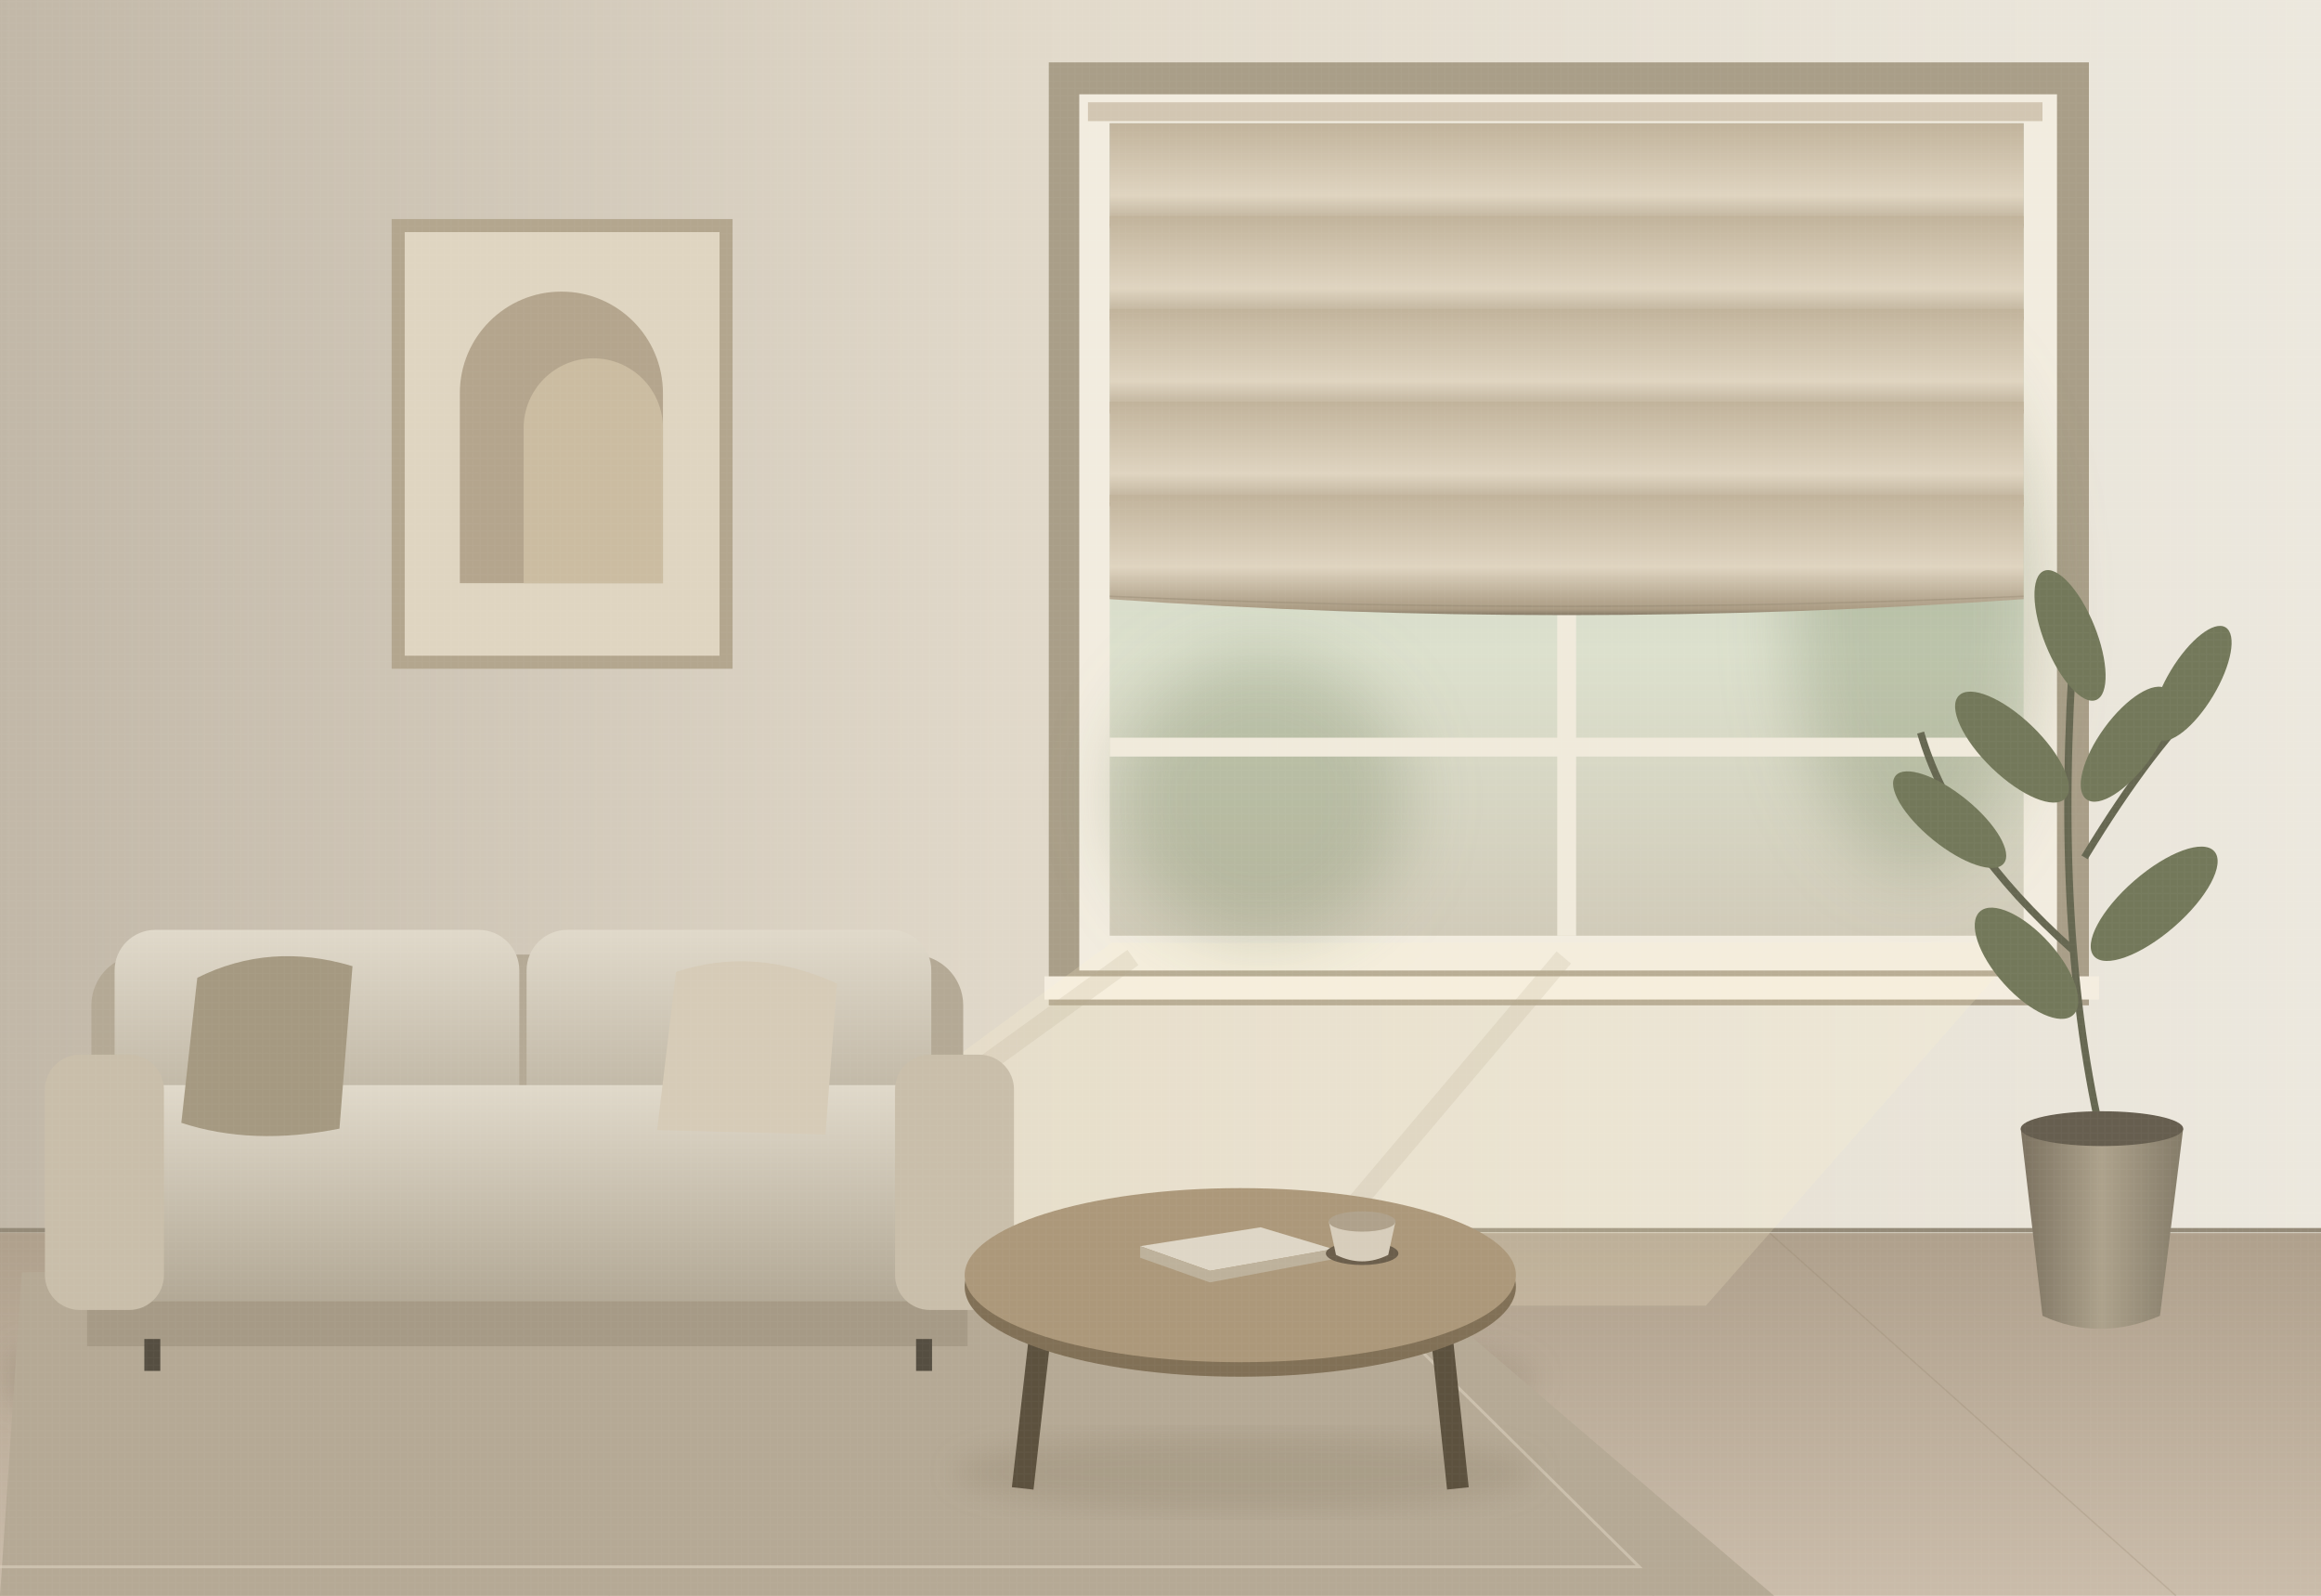
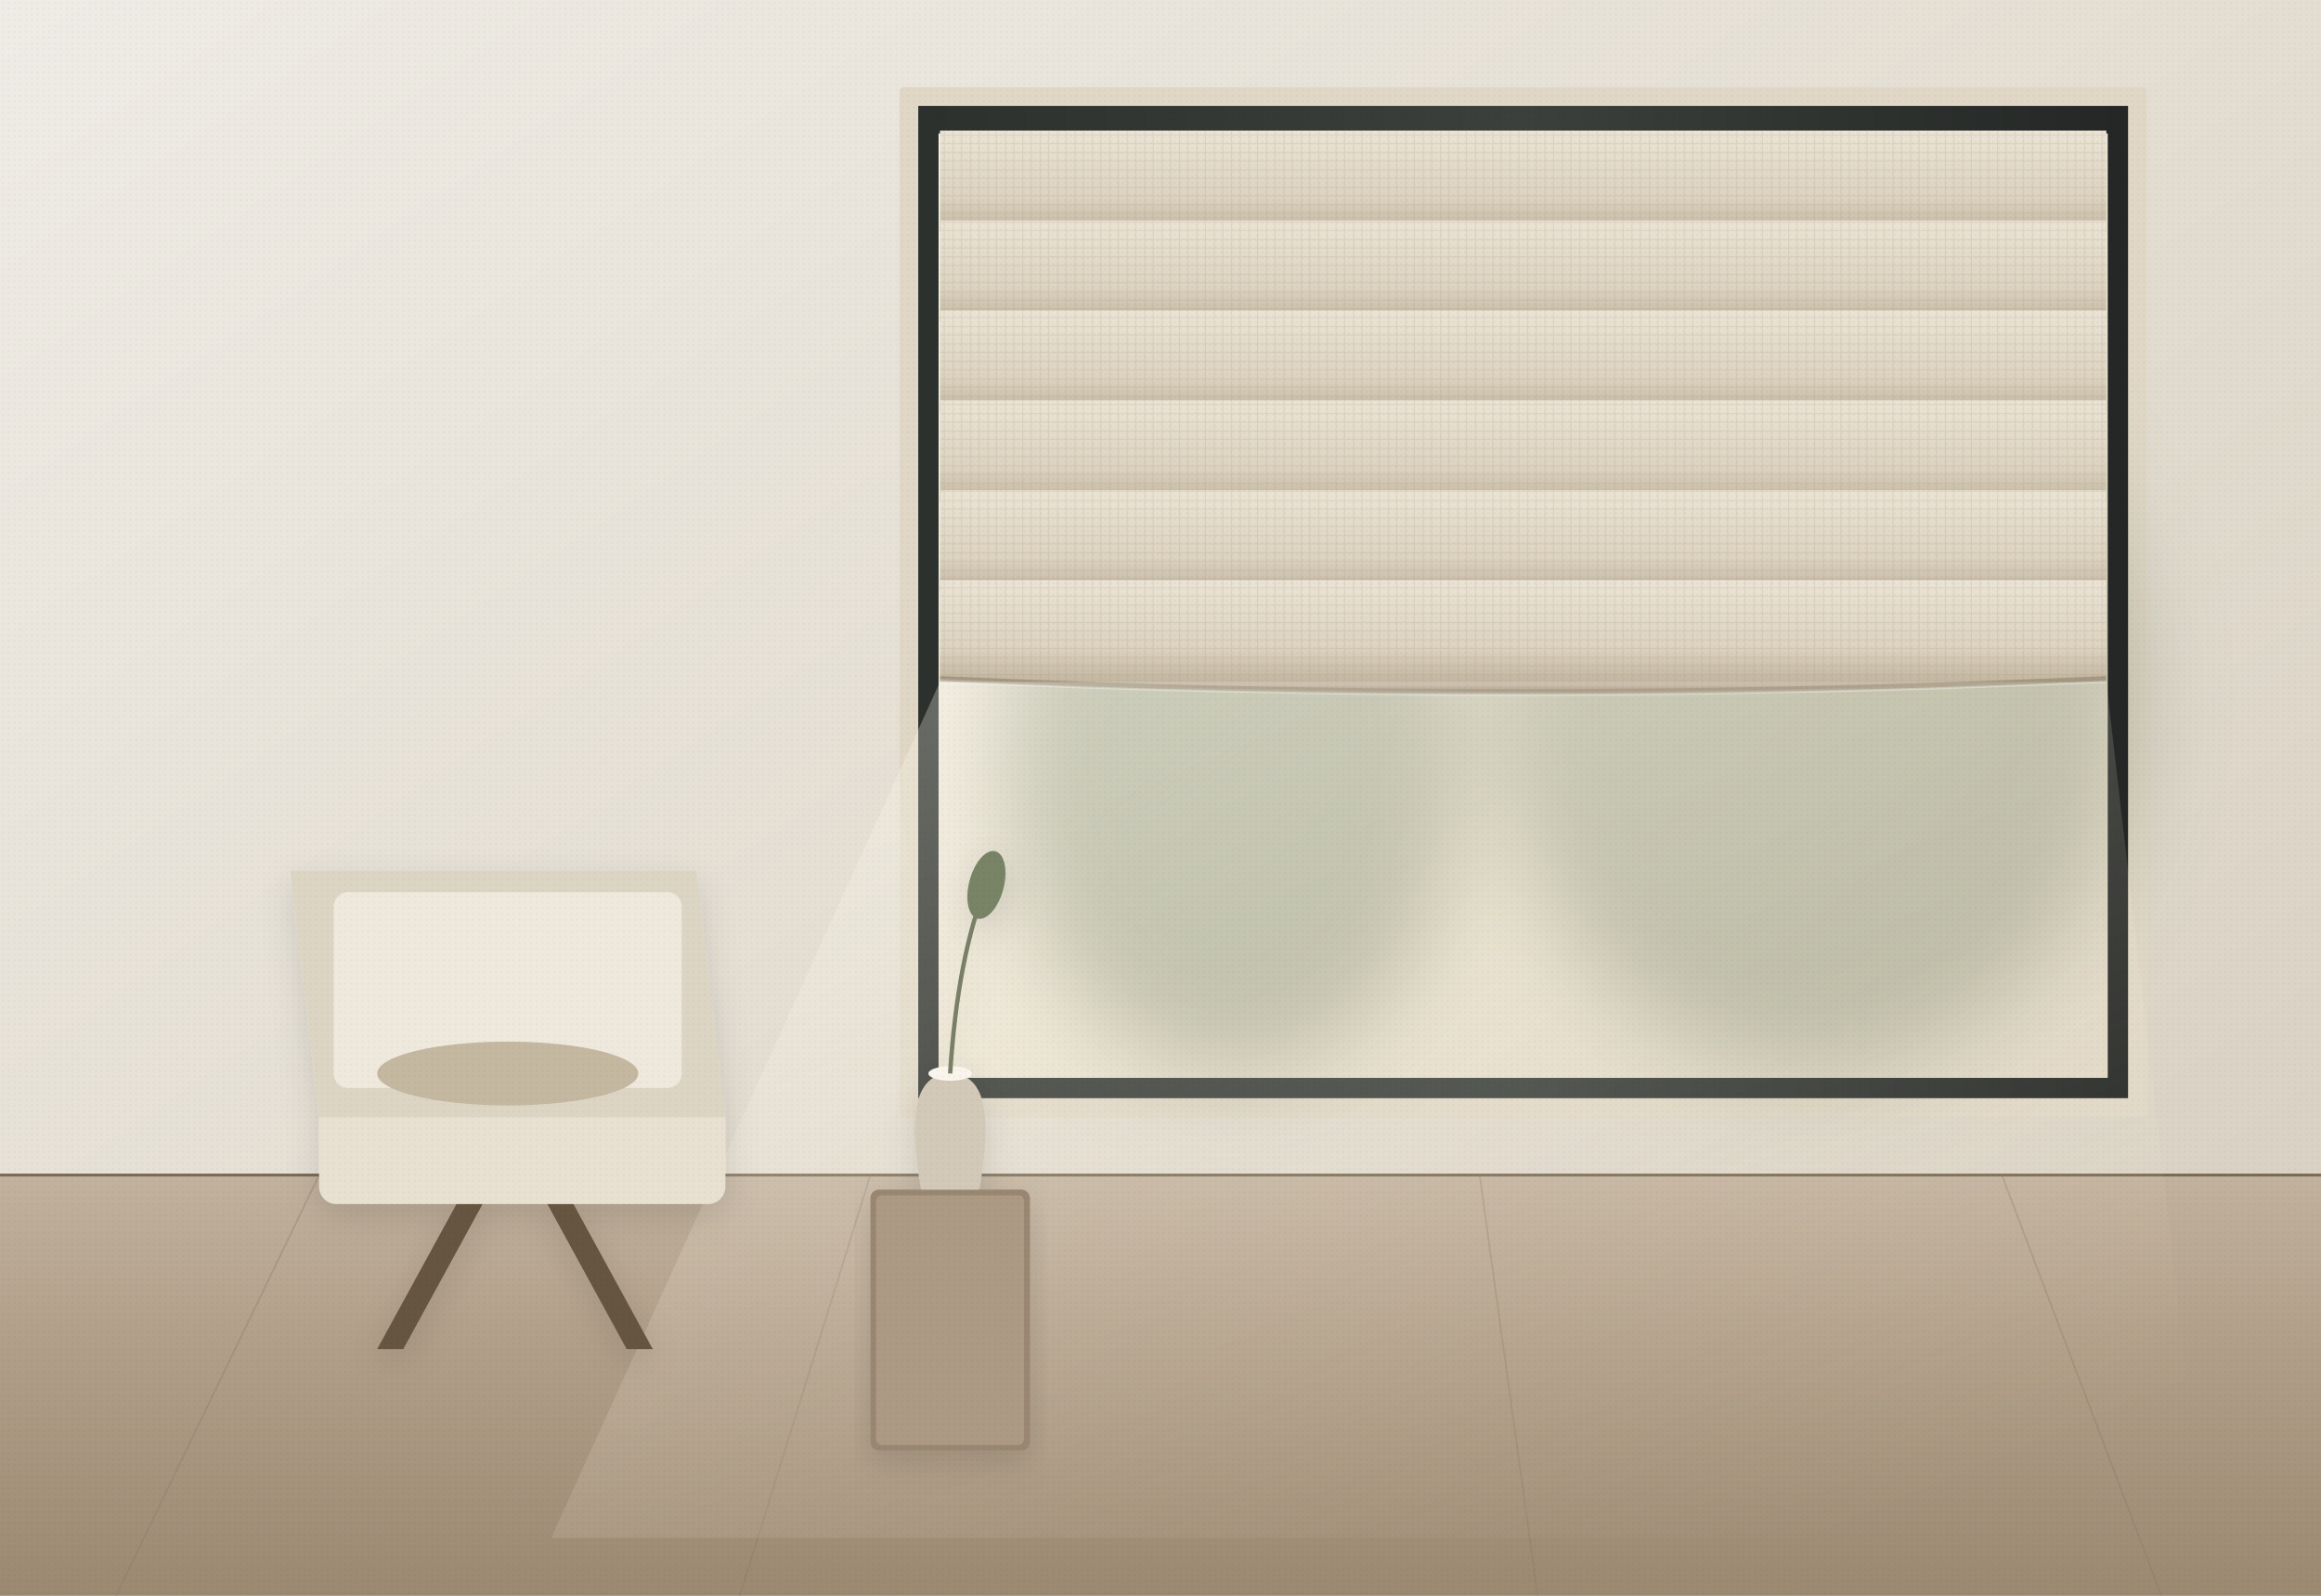
<svg xmlns="http://www.w3.org/2000/svg" width="1600" height="1100" viewBox="0 0 1600 1100">
  <defs>
-     <linearGradient id="wall">
-       <stop stop-color="#c1b7a7" />
-       <stop offset=".46" stop-color="#e2dacb" />
-       <stop offset="1" stop-color="#ece8de" />
+     <linearGradient id="warmWall" x1="0%" y1="0%" x2="100%" y2="100%">
+       <stop offset="0%" stop-color="#EFECE6" />
+       <stop offset="45%" stop-color="#E5DFD4" />
+       <stop offset="100%" stop-color="#D6CEBF" />
    </linearGradient>
-     <linearGradient id="floor" x2="0" y2="1">
-       <stop stop-color="#afa08c" />
-       <stop offset="1" stop-color="#cabcaa" />
+     <linearGradient id="woodFloor" x1="0%" y1="0%" x2="0%" y2="100%">
+       <stop offset="0%" stop-color="#C2B29E" />
+       <stop offset="40%" stop-color="#B19F89" />
+       <stop offset="100%" stop-color="#9C8972" />
    </linearGradient>
-     <linearGradient id="glass" x2="0" y2="1">
-       <stop stop-color="#b8bfb5" />
-       <stop offset=".65" stop-color="#dce0cd" />
-       <stop offset="1" stop-color="#d1cbb9" />
+     <linearGradient id="windowLight" x1="0%" y1="0%" x2="100%" y2="100%">
+       <stop offset="0%" stop-color="#FDFCF7" stop-opacity="0.85" />
+       <stop offset="60%" stop-color="#F4EEDB" stop-opacity="0.45" />
+       <stop offset="100%" stop-color="#E8DEC8" stop-opacity="0.1" />
    </linearGradient>
-     <linearGradient id="linen">
-       <stop stop-color="#b8ac96" />
-       <stop offset=".55" stop-color="#d3c9b7" />
-       <stop offset="1" stop-color="#c6bba4" />
+     <linearGradient id="sunbeam" x1="0%" y1="0%" x2="80%" y2="100%">
+       <stop offset="0%" stop-color="#FFFDF5" stop-opacity="0.32" />
+       <stop offset="60%" stop-color="#FFF8E7" stop-opacity="0.12" />
+       <stop offset="100%" stop-color="#FFF5D6" stop-opacity="0" />
    </linearGradient>
-     <linearGradient id="fold" x2="0" y2="1">
-       <stop stop-color="#c1b39b" />
-       <stop offset=".6" stop-color="#dfd4c0" />
-       <stop offset=".95" stop-color="#aa9b83" />
-       <stop offset="1" stop-color="#887c69" />
+     <linearGradient id="steelMullion" x1="0%" y1="0%" x2="100%" y2="0%">
+       <stop offset="0%" stop-color="#2D312E" />
+       <stop offset="50%" stop-color="#3B403C" />
+       <stop offset="100%" stop-color="#242725" />
    </linearGradient>
-     <linearGradient id="slat" x2="0" y2="1">
-       <stop stop-color="#d5c5aa" />
-       <stop offset=".65" stop-color="#bcaa8a" />
-       <stop offset="1" stop-color="#887757" />
+     <linearGradient id="softLinen" x1="0%" y1="0%" x2="100%" y2="0%">
+       <stop offset="0%" stop-color="#DFD8CB" />
+       <stop offset="50%" stop-color="#EDE7DC" />
+       <stop offset="100%" stop-color="#D8D0C1" />
    </linearGradient>
-     <linearGradient id="sofa" x2="0" y2="1">
-       <stop stop-color="#e0d9ca" />
-       <stop offset="1" stop-color="#b2a895" />
+     <linearGradient id="darkLinen" x1="0%" y1="0%" x2="100%" y2="0%">
+       <stop offset="0%" stop-color="#565B54" />
+       <stop offset="50%" stop-color="#676D65" />
+       <stop offset="100%" stop-color="#4C504A" />
    </linearGradient>
-     <linearGradient id="pot">
-       <stop stop-color="#7b715f" />
-       <stop offset=".5" stop-color="#ada28c" />
-       <stop offset="1" stop-color="#847b68" />
+     <linearGradient id="sheerFabric" x1="0%" y1="0%" x2="0%" y2="100%">
+       <stop offset="0%" stop-color="#FAF8F2" stop-opacity="0.75" />
+       <stop offset="50%" stop-color="#F2EDE2" stop-opacity="0.6" />
+       <stop offset="100%" stop-color="#EBE3D3" stop-opacity="0.75" />
    </linearGradient>
-     <filter id="blur">
-       <feGaussianBlur stdDeviation="24" />
+     <filter id="softBlur" x="-20%" y="-20%" width="140%" height="140%">
+       <feGaussianBlur stdDeviation="16" />
    </filter>
-     <filter id="shadow">
-       <feGaussianBlur stdDeviation="10" />
+     <filter id="deepBlur" x="-30%" y="-30%" width="160%" height="160%">
+       <feGaussianBlur stdDeviation="32" />
    </filter>
-     <pattern id="grain" width="5" height="5" patternUnits="userSpaceOnUse">
-       <path d="M0 1h5M1 0v5" stroke="#fff" stroke-opacity=".035" stroke-width=".7" />
+     <filter id="gentleShadow" x="-10%" y="-10%" width="120%" height="120%">
+       <feDropShadow dx="0" dy="8" stdDeviation="12" flood-color="#1D211F" flood-opacity="0.12" />
+     </filter>
+     <pattern id="weavePattern" width="6" height="6" patternUnits="userSpaceOnUse">
+       <path d="M0 3h6 M3 0v6" stroke="#9C9281" stroke-width="0.75" stroke-opacity="0.18" />
    </pattern>
+     <pattern id="microGrain" width="4" height="4" patternUnits="userSpaceOnUse">
+       <circle cx="2" cy="2" r="0.8" fill="#1D211F" fill-opacity="0.03" />
+     </pattern>
+     <linearGradient id="romanFold" x1="0%" y1="0%" x2="0%" y2="100%">
+       <stop offset="0%" stop-color="#EBE4D5" />
+       <stop offset="60%" stop-color="#DDD3C0" />
+       <stop offset="92%" stop-color="#C2B59F" />
+       <stop offset="100%" stop-color="#9C8E79" />
+     </linearGradient>
  </defs>
-   <path fill="url(#wall)" d="M0 0h1600v1100H0z" />
-   <path d="M0 850h1600v250H0z" fill="url(#floor)" />
-   <path d="M0 848h1600" stroke="#948a78" stroke-width="3" />
-   <path d="M180 850L40 1100m400-250-20 250m280-250 80 250m180-250 180 250m80-250 280 250" stroke="#93806b" stroke-opacity=".25" />
-   <path d="M723 43h717v650H723z" fill="#a99e88" />
-   <path d="M744 65h674v604H744z" fill="#f2ecdf" />
-   <path d="M765 85h630v560H765z" fill="url(#glass)" />
-   <g opacity=".3" filter="url(#blur)" fill="#6e7e58">
-     <ellipse cx="1320" cy="420" rx="85" ry="180" />
-     <ellipse cx="870" cy="550" rx="100" ry="100" />
+   <rect width="1600" height="1100" fill="url(#warmWall)" />
+   <path d="M0 810 L1600 810 L1600 1100 L0 1100 Z" fill="url(#woodFloor)" />
+   <line x1="0" y1="810" x2="1600" y2="810" stroke="#7A6B56" stroke-width="2" />
+   <path d="M220 810 L80 1100 M600 810 L510 1100 M1020 810 L1060 1100 M1380 810 L1490 1100" stroke="#8A7A64" stroke-width="1.2" stroke-opacity="0.35" />
+   <rect x="620" y="60" width="860" height="710" fill="#E0D7C6" rx="3" />
+   <rect x="640" y="80" width="820" height="670" fill="url(#windowLight)" />
+   <g filter="url(#deepBlur)" opacity="0.4">
+     <ellipse cx="850" cy="520" rx="160" ry="220" fill="#6A775C" />
+     <ellipse cx="1250" cy="480" rx="220" ry="260" fill="#758266" />
  </g>
-   <path d="M1080 85v560M765 515h630" stroke="#f0eadb" stroke-width="13" />
-   <path d="M765 85h630v72q-315 22-630 0z" fill="url(#fold)" />
-   <path d="M765 155q315 14 630 0" fill="none" stroke="#928470" stroke-opacity=".4" />
-   <path d="M765 149h630v72q-315 22-630 0z" fill="url(#fold)" />
-   <path d="M765 219q315 14 630 0" fill="none" stroke="#928470" stroke-opacity=".4" />
-   <path d="M765 213h630v72q-315 22-630 0z" fill="url(#fold)" />
-   <path d="M765 283q315 14 630 0" fill="none" stroke="#928470" stroke-opacity=".4" />
-   <path d="M765 277h630v72q-315 22-630 0z" fill="url(#fold)" />
-   <path d="M765 347q315 14 630 0" fill="none" stroke="#928470" stroke-opacity=".4" />
-   <path d="M765 341h630v72q-315 22-630 0z" fill="url(#fold)" />
-   <path d="M765 411q315 14 630 0" fill="none" stroke="#928470" stroke-opacity=".4" />
-   <path d="M750 77h658" stroke="#d2c6b2" stroke-width="13" />
-   <path d="M720 681h727" stroke="#f4eddf" stroke-width="16" />
-   <path d="M766 650l-340 250h750l220-250" fill="#fff5ce" opacity=".18" />
-   <path d="M1078 660L875 900m-94-240L449 900" stroke="#b0a48b" stroke-width="13" opacity=".18" />
-   <ellipse cx="520" cy="950" rx="540" ry="55" fill="#746956" opacity=".18" filter="url(#shadow)" />
-   <path d="M15 877l930-15 278 238H0z" fill="#b5a995" />
-   <path d="M40 897l890-15 200 198H0" fill="none" stroke="#dbcfbc" stroke-width="2" opacity=".6" />
-   <rect x="63" y="658" width="601" height="214" rx="35" fill="#b4a995" />
-   <rect x="79" y="641" width="279" height="165" rx="28" fill="url(#sofa)" />
-   <rect x="363" y="641" width="279" height="165" rx="28" fill="url(#sofa)" />
-   <path d="M45 778q0-30 35-30h565q37 0 37 30v119H45z" fill="url(#sofa)" />
-   <path d="M60 897h607v31H60z" fill="#a69a86" />
-   <rect x="31" y="727" width="82" height="176" rx="24" fill="#c9beaa" />
-   <rect x="617" y="727" width="82" height="176" rx="24" fill="#c9beaa" />
-   <path d="M105 923v22m532-22v22" stroke="#554e41" stroke-width="11" />
-   <path d="M136 674q50-25 107-8l-9 112q-60 12-109-4z" fill="#a59981" />
-   <path d="M466 670q54-18 111 8l-8 104-116-3z" fill="#d6cbb7" />
-   <ellipse cx="858" cy="1015" rx="200" ry="27" fill="#756750" opacity=".18" filter="url(#shadow)" />
-   <path d="M721 884l-16 142m285-142 15 142" stroke="#5c513e" stroke-width="15" />
-   <ellipse cx="855" cy="887" rx="190" ry="62" fill="#817056" />
-   <ellipse cx="855" cy="879" rx="190" ry="60" fill="#ac987a" />
-   <path d="M786 859l83-13 50 15-85 15z" fill="#ded6c6" />
-   <path d="M786 859v8l48 17 85-16v-7l-85 15z" fill="#bdb19b" />
-   <ellipse cx="939" cy="864" rx="25" ry="8" fill="#6b5e4b" />
-   <path d="M916 842l5 23q18 9 36 0l5-23z" fill="#d7cdbb" />
-   <ellipse cx="939" cy="842" rx="23" ry="7" fill="#afa18b" />
-   <path d="M1450 789q-35-145-20-352m-1 218q-83-74-105-150m113 86q48-79 87-114" stroke="#666751" stroke-width="5" fill="none" />
-   <g fill="#73785a">
-     <ellipse cx="1427" cy="438" rx="18" ry="48" transform="rotate(-22 1427 438)" />
-     <ellipse cx="1387" cy="515" rx="20" ry="51" transform="rotate(-46 1387 515)" />
-     <ellipse cx="1466" cy="513" rx="19" ry="47" transform="rotate(36 1466 513)" />
-     <ellipse cx="1344" cy="565" rx="18" ry="48" transform="rotate(-51 1344 565)" />
-     <ellipse cx="1485" cy="623" rx="21" ry="55" transform="rotate(49 1485 623)" />
-     <ellipse cx="1397" cy="664" rx="21" ry="48" transform="rotate(-42 1397 664)" />
-     <ellipse cx="1511" cy="471" rx="17" ry="45" transform="rotate(31 1511 471)" />
+   <rect x="640" y="80" width="820" height="670" fill="none" stroke="url(#steelMullion)" stroke-width="14" />
+   <line x1="1050" y1="80" x2="1050" y2="750" stroke="url(#steelMullion)" stroke-width="8" />
+   <rect x="640" y="74" width="820" height="18" fill="url(#steelMullion)" rx="2" />
+   <path d="M648 90 L1452 90 L1452 158 Q1050 176 648 158 Z" fill="url(#romanFold)" />
+   <path d="M648 90 L1452 90 L1452 158 Q1050 176 648 158 Z" fill="url(#weavePattern)" />
+   <path d="M648 158 Q1050 176 1452 158" stroke="#867761" stroke-width="4" stroke-opacity="0.5" fill="none" />
+   <path d="M648 160 Q1050 178 1452 160" stroke="#FFFDF8" stroke-width="1.5" stroke-opacity="0.35" fill="none" />
+   <path d="M648 152 L1452 152 L1452 220 Q1050 238 648 220 Z" fill="url(#romanFold)" />
+   <path d="M648 152 L1452 152 L1452 220 Q1050 238 648 220 Z" fill="url(#weavePattern)" />
+   <path d="M648 220 Q1050 238 1452 220" stroke="#867761" stroke-width="4" stroke-opacity="0.5" fill="none" />
+   <path d="M648 222 Q1050 240 1452 222" stroke="#FFFDF8" stroke-width="1.5" stroke-opacity="0.35" fill="none" />
+   <path d="M648 214 L1452 214 L1452 282 Q1050 300 648 282 Z" fill="url(#romanFold)" />
+   <path d="M648 214 L1452 214 L1452 282 Q1050 300 648 282 Z" fill="url(#weavePattern)" />
+   <path d="M648 282 Q1050 300 1452 282" stroke="#867761" stroke-width="4" stroke-opacity="0.5" fill="none" />
+   <path d="M648 284 Q1050 302 1452 284" stroke="#FFFDF8" stroke-width="1.5" stroke-opacity="0.35" fill="none" />
+   <path d="M648 276 L1452 276 L1452 344 Q1050 362 648 344 Z" fill="url(#romanFold)" />
+   <path d="M648 276 L1452 276 L1452 344 Q1050 362 648 344 Z" fill="url(#weavePattern)" />
+   <path d="M648 344 Q1050 362 1452 344" stroke="#867761" stroke-width="4" stroke-opacity="0.5" fill="none" />
+   <path d="M648 346 Q1050 364 1452 346" stroke="#FFFDF8" stroke-width="1.5" stroke-opacity="0.35" fill="none" />
+   <path d="M648 338 L1452 338 L1452 406 Q1050 424 648 406 Z" fill="url(#romanFold)" />
+   <path d="M648 338 L1452 338 L1452 406 Q1050 424 648 406 Z" fill="url(#weavePattern)" />
+   <path d="M648 406 Q1050 424 1452 406" stroke="#867761" stroke-width="4" stroke-opacity="0.5" fill="none" />
+   <path d="M648 408 Q1050 426 1452 408" stroke="#FFFDF8" stroke-width="1.5" stroke-opacity="0.35" fill="none" />
+   <path d="M648 400 L1452 400 L1452 468 Q1050 486 648 468 Z" fill="url(#romanFold)" />
+   <path d="M648 400 L1452 400 L1452 468 Q1050 486 648 468 Z" fill="url(#weavePattern)" />
+   <path d="M648 468 Q1050 486 1452 468" stroke="#867761" stroke-width="4" stroke-opacity="0.5" fill="none" />
+   <path d="M648 470 Q1050 488 1452 470" stroke="#FFFDF8" stroke-width="1.5" stroke-opacity="0.35" fill="none" />
+   <polygon points="648,470 1452,470 1520,1060 380,1060" fill="url(#sunbeam)" />
+   <g filter="url(#gentleShadow)">
+     <polygon points="260,930 278,930 360,780 342,780" fill="#665440" />
+     <polygon points="450,930 432,930 350,780 368,780" fill="#665440" />
+     <rect x="220" y="760" width="280" height="70" rx="12" fill="#E8E1D2" />
+     <polygon points="220,770 200,600 480,600 500,770" fill="#DDD5C4" />
+     <rect x="230" y="615" width="240" height="135" rx="10" fill="#EFE9DD" />
+     <ellipse cx="350" cy="740" rx="90" ry="22" fill="#C5B8A1" />
  </g>
-   <path d="M1393 778h112l-16 129q-42 18-81 0z" fill="url(#pot)" />
-   <ellipse cx="1449" cy="778" rx="56" ry="12" fill="#665e4f" />
-   <path d="M270 151h235v310H270z" fill="#b3a68e" />
-   <path d="M279 160h217v292H279z" fill="#dfd5c1" />
-   <path d="M317 402V271a70 70 0 01140 0v131z" fill="#b4a58d" />
-   <path d="M361 402V295a48 48 0 0196 0v107z" fill="#cbbca1" />
-   <path d="M0 0h1600v1100H0z" fill="url(#grain)" />
+   <g filter="url(#gentleShadow)">
+     <rect x="600" y="820" width="110" height="180" rx="6" fill="#998772" />
+     <rect x="604" y="824" width="102" height="172" rx="4" fill="#AD9A84" />
+     <path d="M635 820 Q620 740 655 740 Q690 740 675 820 Z" fill="#D3C9B8" />
+     <ellipse cx="655" cy="740" rx="15" ry="5" fill="#FAF5EC" />
+     <path d="M655 740 Q660 660 680 610" stroke="#7A8068" stroke-width="3" fill="none" />
+     <ellipse cx="680" cy="610" rx="12" ry="24" transform="rotate(15 680 610)" fill="#788465" />
+   </g>
+   <rect width="1600" height="1100" fill="url(#microGrain)" />
</svg>
